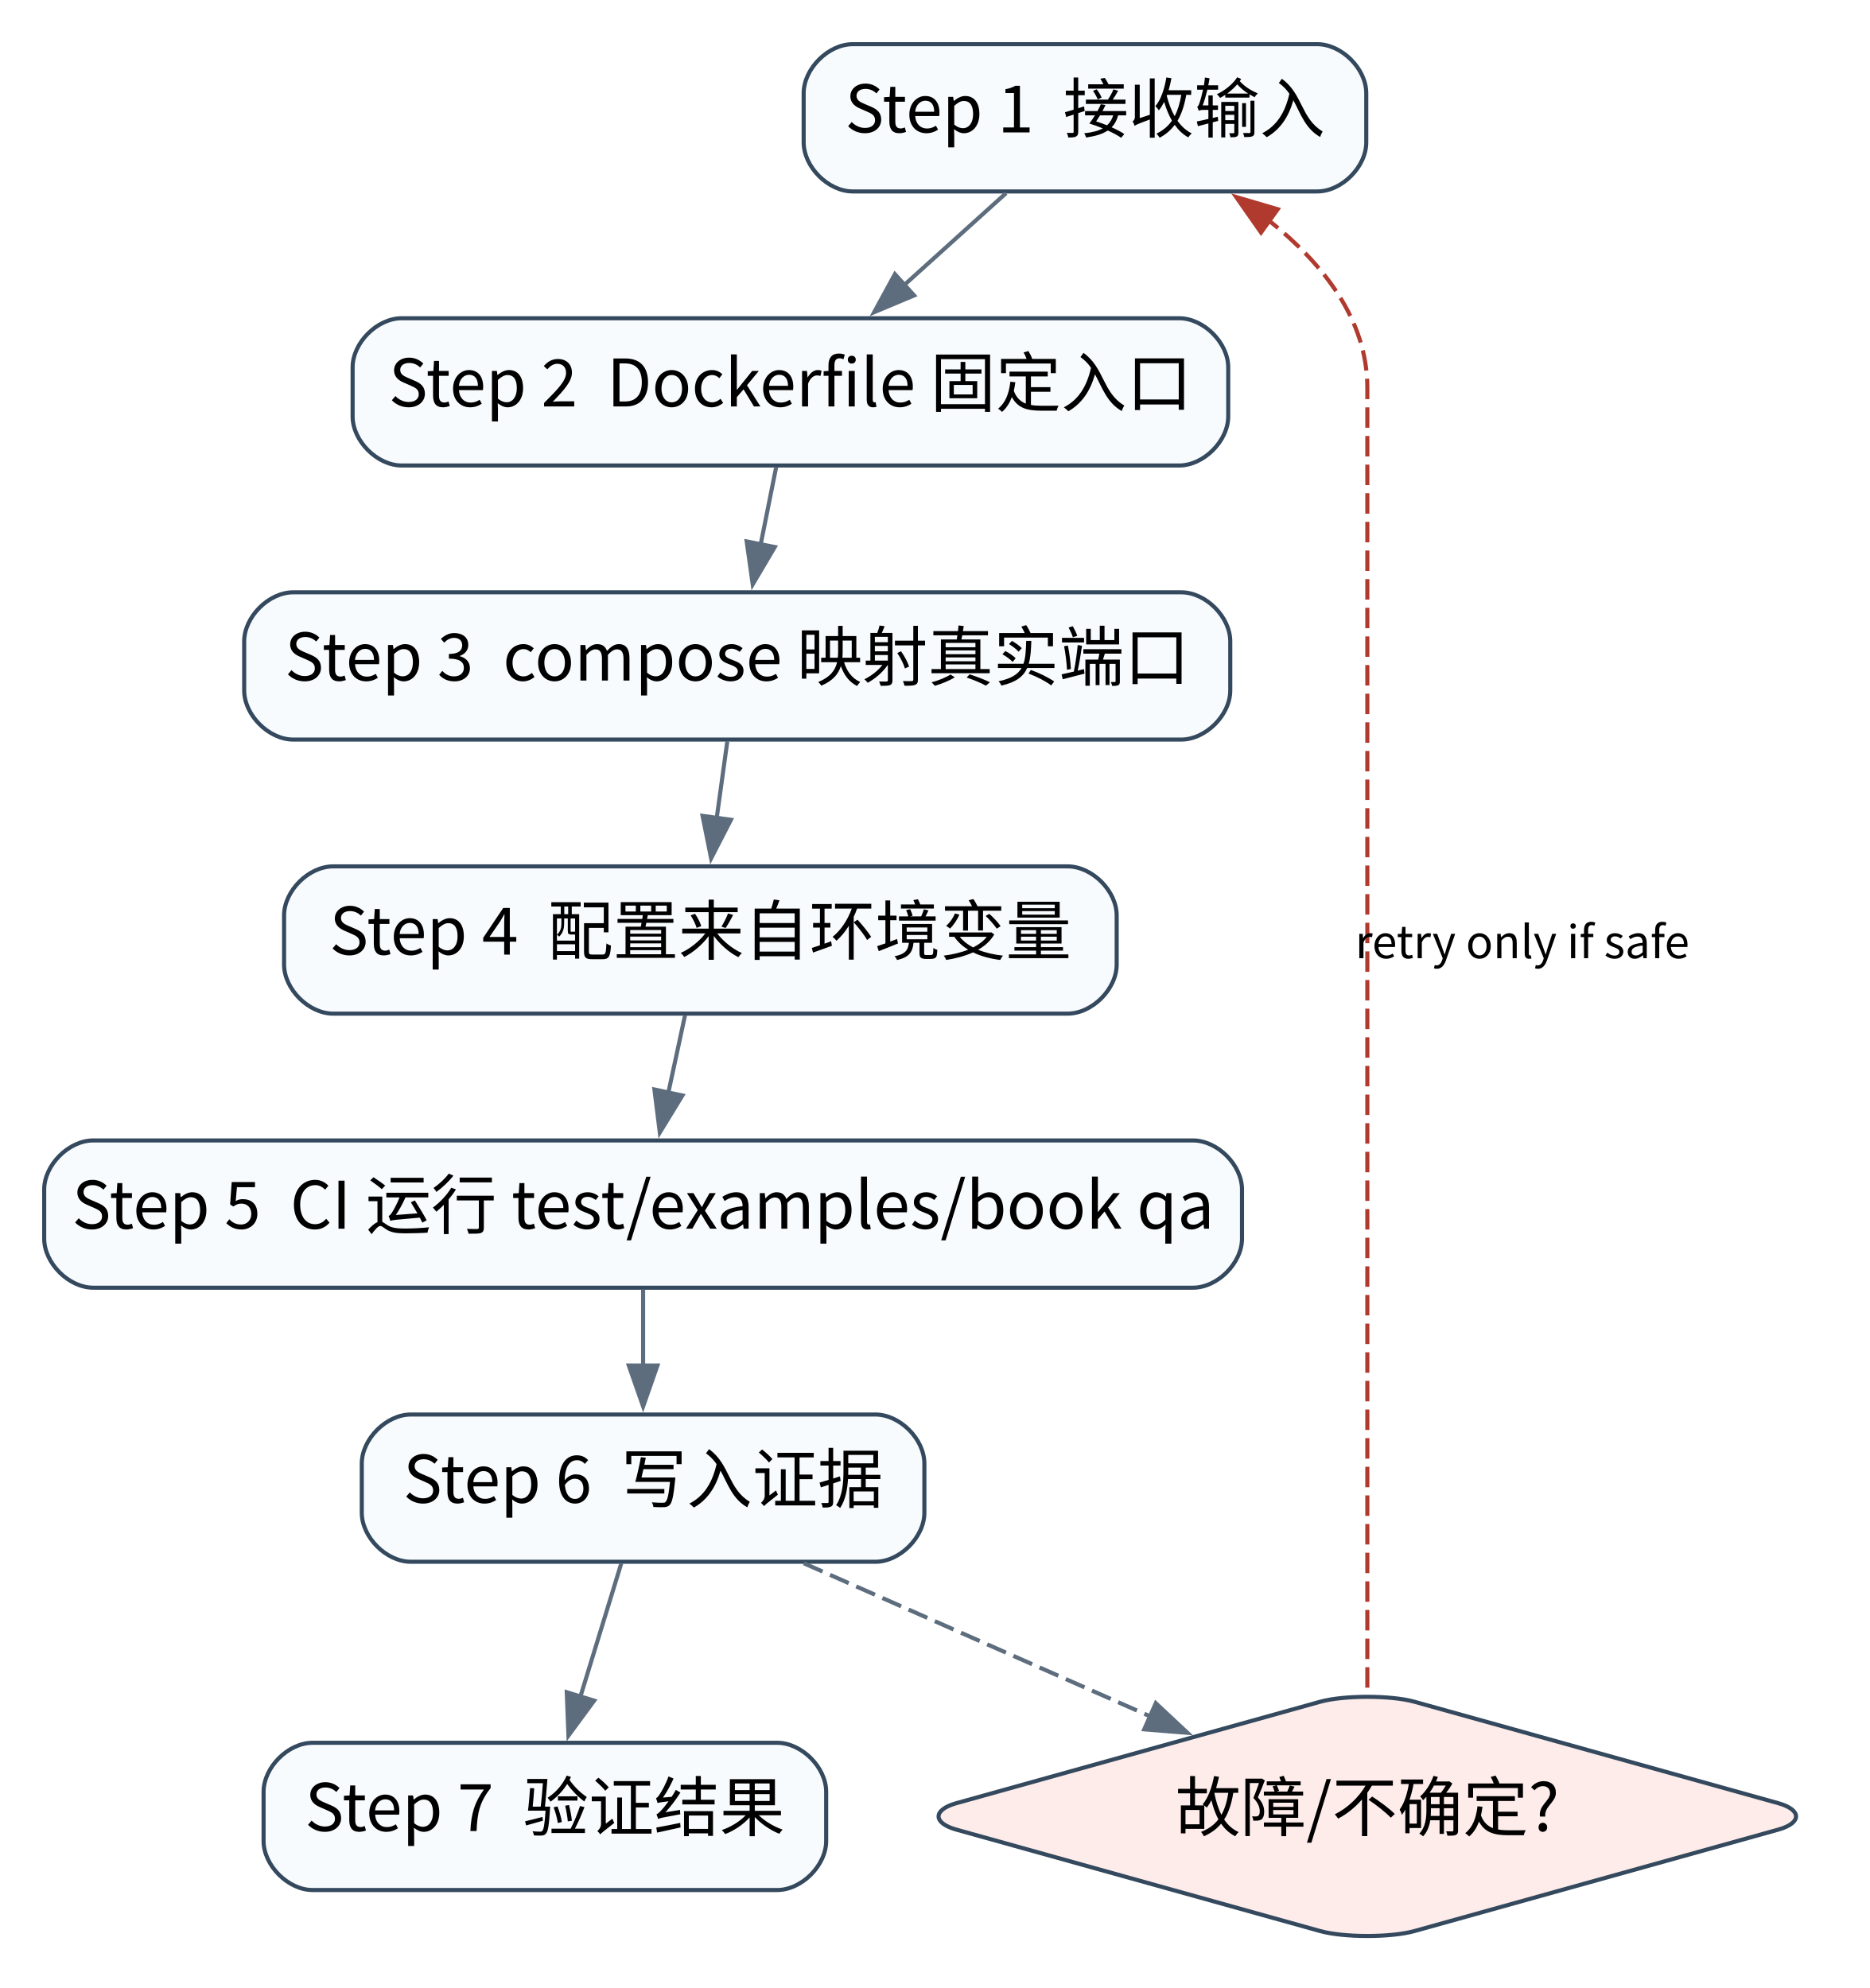
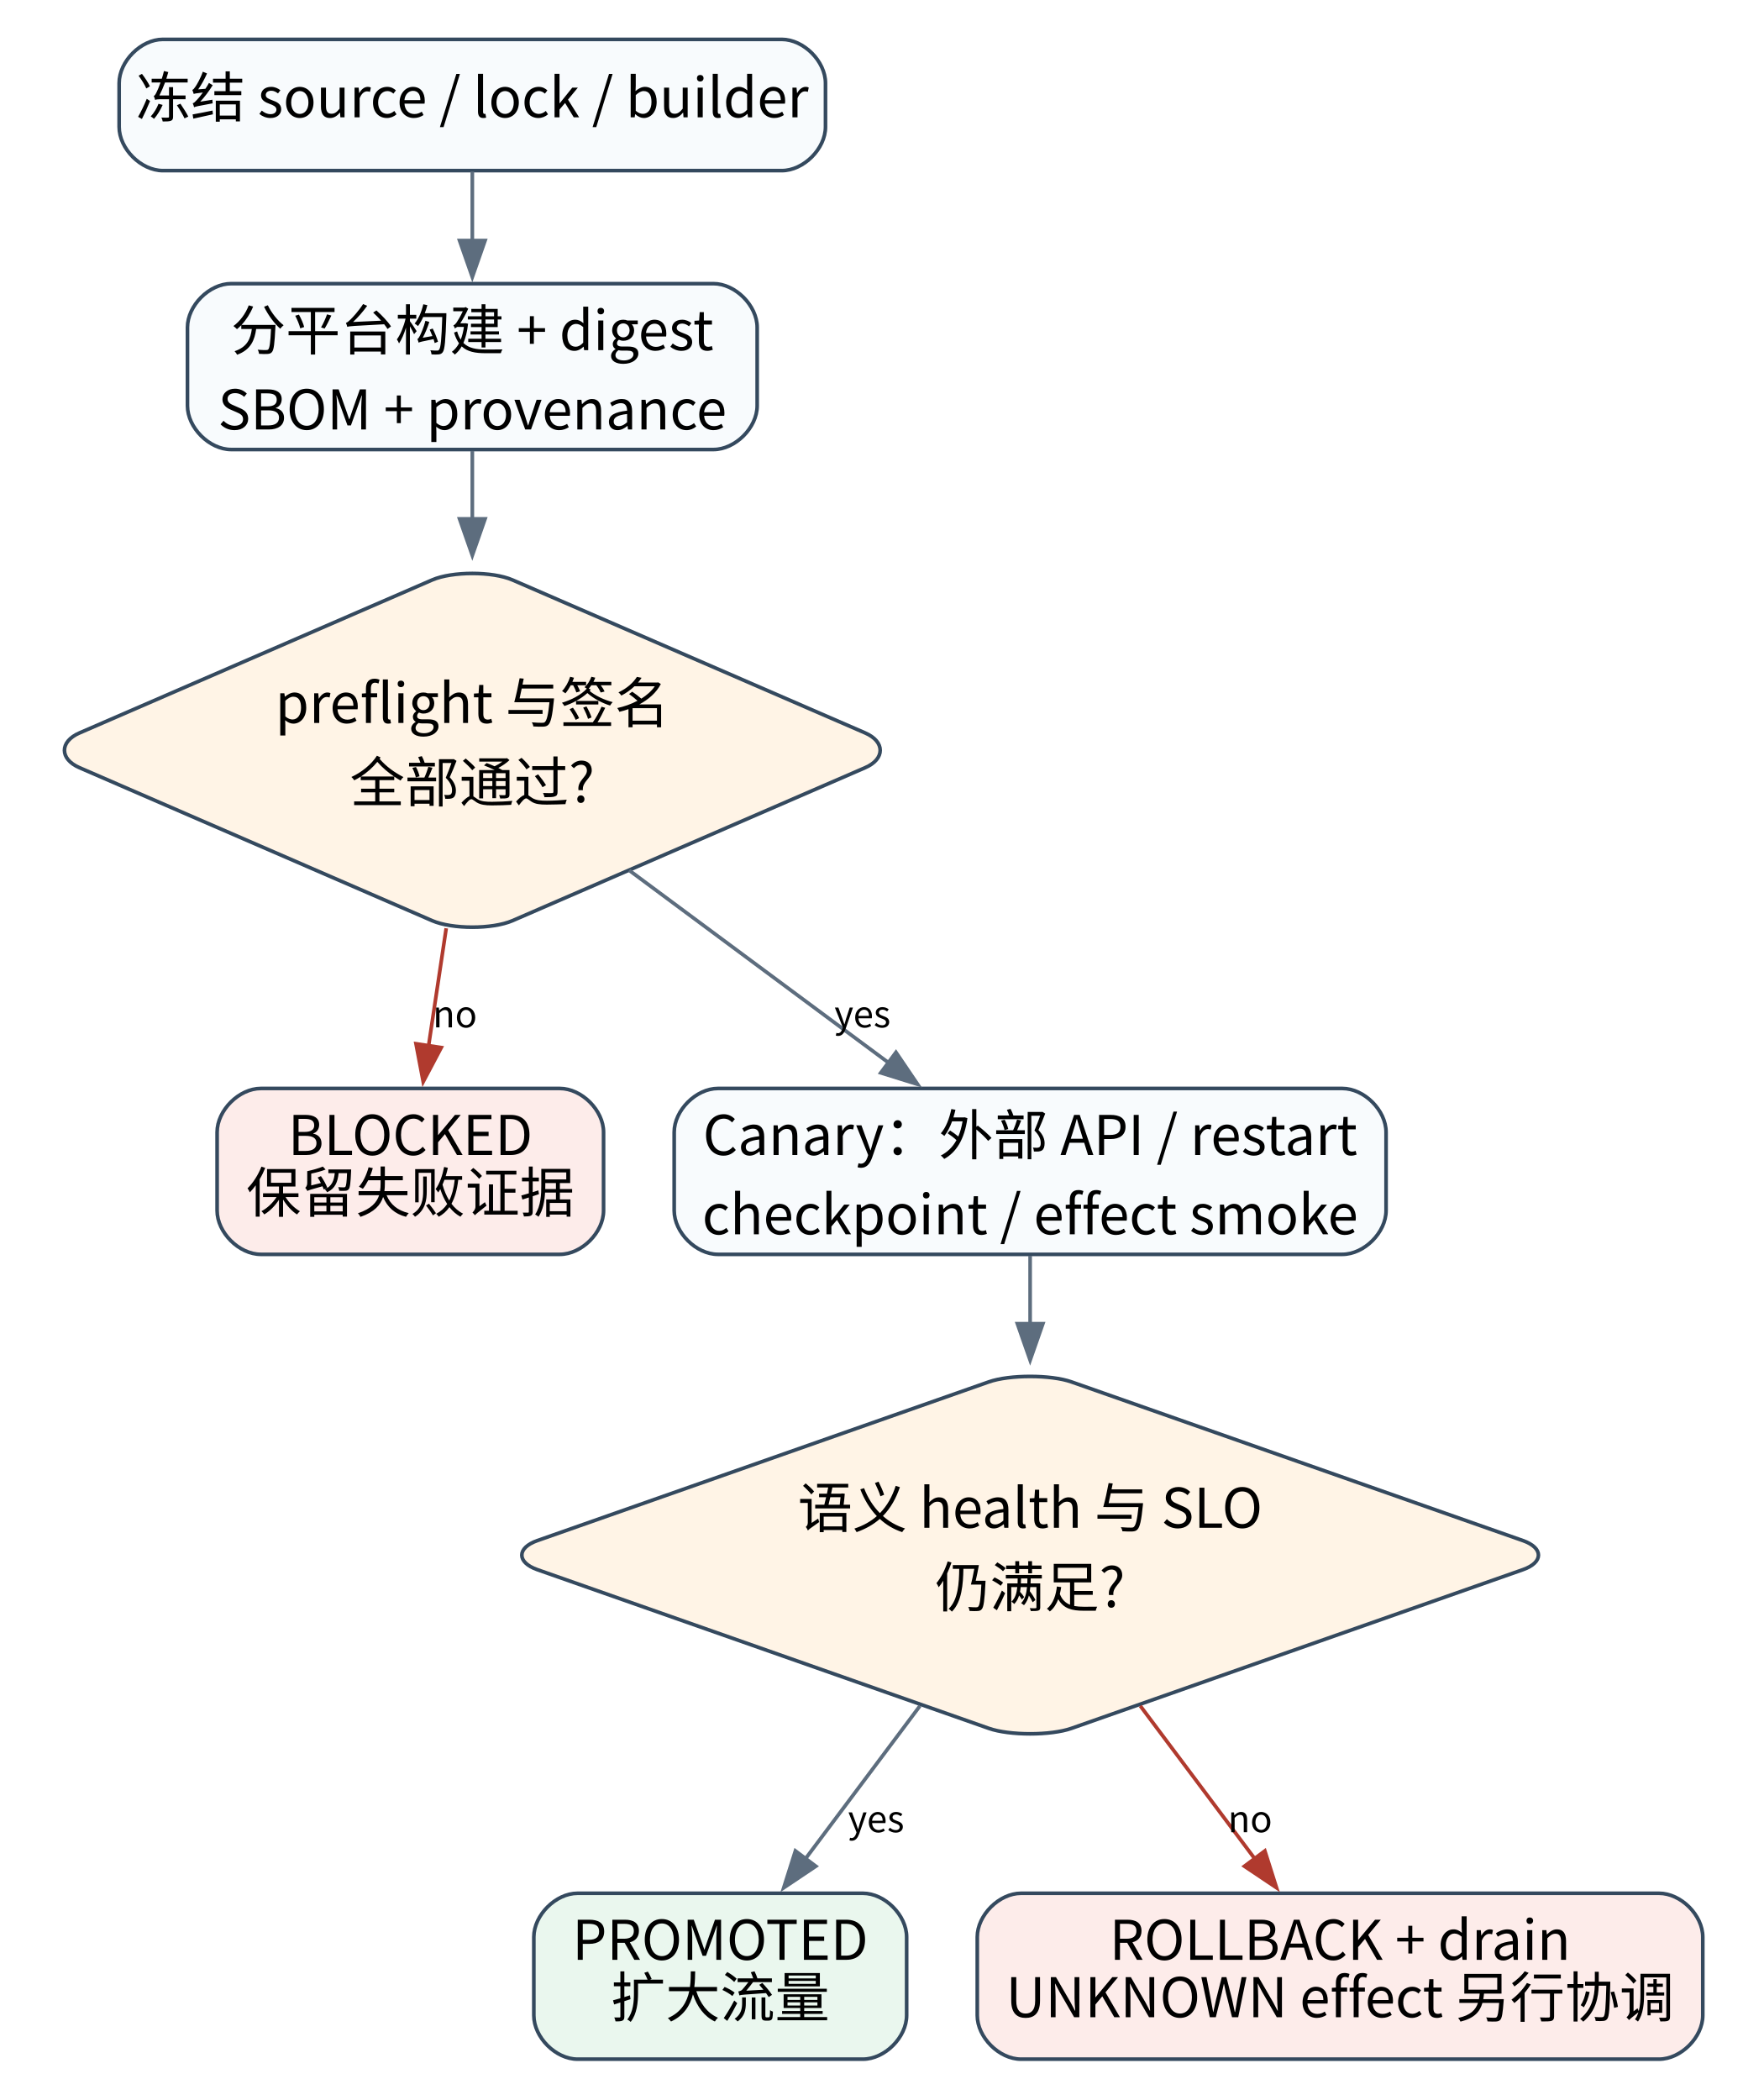
- <svg xmlns="http://www.w3.org/2000/svg" width="457pt" height="486pt" viewBox="0.00 0.00 457.00 486.00">
-   <g id="graph0" class="graph" transform="scale(1 1) rotate(0) translate(10.8 475.3)">
+ <svg xmlns="http://www.w3.org/2000/svg" width="478pt" height="576pt" viewBox="0.00 0.00 478.00 576.00">
+   <g id="graph0" class="graph" transform="scale(1 1) rotate(0) translate(10.8 564.8)">
    <g id="node1" class="node">
-       <path fill="#f8fbfd" stroke="#34495e" d="M311.12,-464.5C311.12,-464.5 197.62,-464.5 197.62,-464.5 191.62,-464.5 185.62,-458.5 185.62,-452.5 185.62,-452.5 185.62,-440.5 185.62,-440.5 185.62,-434.5 191.62,-428.5 197.62,-428.5 197.62,-428.5 311.12,-428.5 311.12,-428.5 317.12,-428.5 323.12,-434.5 323.12,-440.5 323.12,-440.5 323.12,-452.5 323.12,-452.5 323.12,-458.5 317.12,-464.5 311.12,-464.5" />
-       <text xml:space="preserve" text-anchor="middle" x="254.38" y="-442.93" font-family="Noto Sans CJK SC" font-size="16.00">Step 1  接收输入</text>
+       <path fill="#f8fbfd" stroke="#34495e" d="M203.62,-554C203.62,-554 33.87,-554 33.87,-554 27.88,-554 21.88,-548 21.88,-542 21.88,-542 21.88,-530 21.88,-530 21.88,-524 27.88,-518 33.88,-518 33.88,-518 203.62,-518 203.62,-518 209.62,-518 215.62,-524 215.62,-530 215.62,-530 215.62,-542 215.62,-542 215.62,-548 209.62,-554 203.62,-554" />
+       <text xml:space="preserve" text-anchor="middle" x="118.75" y="-532.62" font-family="Noto Sans CJK SC" font-size="15.00">冻结 source / lock / builder</text>
    </g>
    <g id="node2" class="node">
-       <path fill="#f8fbfd" stroke="#34495e" d="M277.38,-397.5C277.38,-397.5 87.38,-397.5 87.38,-397.5 81.38,-397.5 75.38,-391.5 75.38,-385.5 75.38,-385.5 75.38,-373.5 75.38,-373.5 75.38,-367.5 81.38,-361.5 87.38,-361.5 87.38,-361.5 277.38,-361.5 277.38,-361.5 283.38,-361.5 289.38,-367.5 289.38,-373.5 289.38,-373.5 289.38,-385.5 289.38,-385.5 289.38,-391.5 283.38,-397.5 277.38,-397.5" />
-       <text xml:space="preserve" text-anchor="middle" x="182.38" y="-375.93" font-family="Noto Sans CJK SC" font-size="16.00">Step 2  Dockerfile 固定入口</text>
+       <path fill="#f8fbfd" stroke="#34495e" d="M184.88,-487C184.88,-487 52.62,-487 52.62,-487 46.62,-487 40.62,-481 40.62,-475 40.62,-475 40.62,-453.5 40.62,-453.5 40.62,-447.5 46.62,-441.5 52.62,-441.5 52.62,-441.5 184.88,-441.5 184.88,-441.5 190.88,-441.5 196.88,-447.5 196.88,-453.5 196.88,-453.5 196.88,-475 196.88,-475 196.88,-481 190.88,-487 184.88,-487" />
+       <text xml:space="preserve" text-anchor="middle" x="118.75" y="-468.75" font-family="Noto Sans CJK SC" font-size="15.00">分平台构建 + digest</text>
+       <text xml:space="preserve" text-anchor="middle" x="118.75" y="-447" font-family="Noto Sans CJK SC" font-size="15.00">SBOM + provenance</text>
    </g>
    <g id="edge1" class="edge">
-       <path fill="none" stroke="#5d6d7e" d="M235.08,-428.08C227.41,-421.16 218.45,-413.07 210.11,-405.54" />
-       <polygon fill="#5d6d7e" stroke="#5d6d7e" points="212.61,-403.08 202.85,-398.98 207.92,-408.28 212.61,-403.08" />
+       <path fill="none" stroke="#5d6d7e" d="M118.75,-517.76C118.75,-511.87 118.75,-505.06 118.75,-498.35" />
+       <polygon fill="#5d6d7e" stroke="#5d6d7e" points="122.25,-498.82 118.75,-488.82 115.25,-498.82 122.25,-498.82" />
    </g>
    <g id="node3" class="node">
-       <path fill="#f8fbfd" stroke="#34495e" d="M277.88,-330.5C277.88,-330.5 60.88,-330.5 60.88,-330.5 54.88,-330.5 48.88,-324.5 48.88,-318.5 48.88,-318.5 48.88,-306.5 48.88,-306.5 48.88,-300.5 54.88,-294.5 60.88,-294.5 60.88,-294.5 277.88,-294.5 277.88,-294.5 283.88,-294.5 289.88,-300.5 289.88,-306.5 289.88,-306.5 289.88,-318.5 289.88,-318.5 289.88,-324.5 283.88,-330.5 277.88,-330.5" />
-       <text xml:space="preserve" text-anchor="middle" x="169.38" y="-308.93" font-family="Noto Sans CJK SC" font-size="16.00">Step 3  compose 映射真实端口</text>
+       <path fill="#fff4e6" stroke="#34495e" d="M107.74,-405.73C107.74,-405.73 11.01,-363.77 11.01,-363.77 5.5,-361.39 5.5,-356.61 11.01,-354.23 11.01,-354.23 107.74,-312.27 107.74,-312.27 113.25,-309.89 124.25,-309.89 129.76,-312.27 129.76,-312.27 226.49,-354.23 226.49,-354.23 232,-356.61 232,-361.39 226.49,-363.77 226.49,-363.77 129.76,-405.73 129.76,-405.73 124.25,-408.11 113.25,-408.11 107.74,-405.73" />
+       <text xml:space="preserve" text-anchor="middle" x="118.75" y="-366.5" font-family="Noto Sans CJK SC" font-size="15.00">preflight 与签名</text>
+       <text xml:space="preserve" text-anchor="middle" x="118.75" y="-344.75" font-family="Noto Sans CJK SC" font-size="15.00">全部通过?</text>
    </g>
    <g id="edge2" class="edge">
-       <path fill="none" stroke="#5d6d7e" d="M178.89,-361.08C177.73,-355.25 176.39,-348.59 175.1,-342.14" />
-       <polygon fill="#5d6d7e" stroke="#5d6d7e" points="178.56,-341.57 173.17,-332.45 171.69,-342.94 178.56,-341.57" />
+       <path fill="none" stroke="#5d6d7e" d="M118.75,-441.1C118.75,-435.41 118.75,-428.99 118.75,-422.33" />
+       <polygon fill="#5d6d7e" stroke="#5d6d7e" points="122.25,-422.48 118.75,-412.48 115.25,-422.48 122.25,-422.48" />
    </g>
    <g id="node4" class="node">
-       <path fill="#f8fbfd" stroke="#34495e" d="M250.12,-263.5C250.12,-263.5 70.63,-263.5 70.63,-263.5 64.62,-263.5 58.63,-257.5 58.63,-251.5 58.63,-251.5 58.63,-239.5 58.63,-239.5 58.63,-233.5 64.63,-227.5 70.63,-227.5 70.63,-227.5 250.12,-227.5 250.12,-227.5 256.12,-227.5 262.12,-233.5 262.12,-239.5 262.12,-239.5 262.12,-251.5 262.12,-251.5 262.12,-257.5 256.12,-263.5 250.12,-263.5" />
-       <text xml:space="preserve" text-anchor="middle" x="160.38" y="-241.93" font-family="Noto Sans CJK SC" font-size="16.00">Step 4  配置来自环境变量</text>
+       <path fill="#fdecea" stroke="#34495e" d="M142.75,-266.25C142.75,-266.25 60.75,-266.25 60.75,-266.25 54.75,-266.25 48.75,-260.25 48.75,-254.25 48.75,-254.25 48.75,-232.75 48.75,-232.75 48.75,-226.75 54.75,-220.75 60.75,-220.75 60.75,-220.75 142.75,-220.75 142.75,-220.75 148.75,-220.75 154.75,-226.75 154.75,-232.75 154.75,-232.75 154.75,-254.25 154.75,-254.25 154.75,-260.25 148.75,-266.25 142.75,-266.25" />
+       <text xml:space="preserve" text-anchor="middle" x="101.75" y="-248" font-family="Noto Sans CJK SC" font-size="15.00">BLOCKED</text>
+       <text xml:space="preserve" text-anchor="middle" x="101.75" y="-232.25" font-family="Noto Sans CJK SC" font-size="15.00">保留失败证据</text>
    </g>
    <g id="edge3" class="edge">
-       <path fill="none" stroke="#5d6d7e" d="M166.96,-294.08C166.16,-288.25 165.23,-281.59 164.34,-275.14" />
-       <polygon fill="#5d6d7e" stroke="#5d6d7e" points="167.84,-274.89 163,-265.47 160.91,-275.85 167.84,-274.89" />
+       <path fill="none" stroke="#b03a2e" d="M111.59,-310.19C109.96,-299.31 108.26,-287.97 106.74,-277.84" />
+       <polygon fill="#b03a2e" stroke="#b03a2e" points="110.23,-277.47 105.28,-268.1 103.3,-278.51 110.23,-277.47" />
+       <text xml:space="preserve" text-anchor="middle" x="113.98" y="-283" font-family="Noto Sans CJK SC" font-size="10.00">no</text>
    </g>
    <g id="node5" class="node">
-       <path fill="#f8fbfd" stroke="#34495e" d="M280.75,-196.5C280.75,-196.5 12,-196.5 12,-196.5 6,-196.5 0,-190.5 0,-184.5 0,-184.5 0,-172.5 0,-172.5 0,-166.5 6,-160.5 12,-160.5 12,-160.5 280.75,-160.5 280.75,-160.5 286.75,-160.5 292.75,-166.5 292.75,-172.5 292.75,-172.5 292.75,-184.5 292.75,-184.5 292.75,-190.5 286.75,-196.5 280.75,-196.5" />
-       <text xml:space="preserve" text-anchor="middle" x="146.38" y="-174.93" font-family="Noto Sans CJK SC" font-size="16.00">Step 5  CI 运行 test/examples/book qa</text>
+       <path fill="#f8fbfd" stroke="#34495e" d="M357.38,-266.25C357.38,-266.25 186.12,-266.25 186.12,-266.25 180.12,-266.25 174.12,-260.25 174.12,-254.25 174.12,-254.25 174.12,-232.75 174.12,-232.75 174.12,-226.75 180.12,-220.75 186.12,-220.75 186.12,-220.75 357.38,-220.75 357.38,-220.75 363.38,-220.75 369.38,-226.75 369.38,-232.75 369.38,-232.75 369.38,-254.25 369.38,-254.25 369.38,-260.25 363.38,-266.25 357.38,-266.25" />
+       <text xml:space="preserve" text-anchor="middle" x="271.75" y="-248" font-family="Noto Sans CJK SC" font-size="15.00">Canary：外部 API / restart</text>
+       <text xml:space="preserve" text-anchor="middle" x="271.75" y="-226.25" font-family="Noto Sans CJK SC" font-size="15.00">checkpoint / effect smoke</text>
    </g>
    <g id="edge4" class="edge">
-       <path fill="none" stroke="#5d6d7e" d="M156.62,-227.08C155.37,-221.25 153.93,-214.59 152.54,-208.14" />
-       <polygon fill="#5d6d7e" stroke="#5d6d7e" points="155.98,-207.49 150.46,-198.45 149.14,-208.96 155.98,-207.49" />
+       <path fill="none" stroke="#5d6d7e" d="M161.78,-326.08C184.1,-309.52 211.17,-289.44 232.86,-273.35" />
+       <polygon fill="#5d6d7e" stroke="#5d6d7e" points="234.95,-276.16 240.89,-267.39 230.78,-270.54 234.95,-276.16" />
+       <text xml:space="preserve" text-anchor="middle" x="225.77" y="-283" font-family="Noto Sans CJK SC" font-size="10.00">yes</text>
    </g>
    <g id="node6" class="node">
-       <path fill="#f8fbfd" stroke="#34495e" d="M203.12,-129.5C203.12,-129.5 89.62,-129.5 89.62,-129.5 83.63,-129.5 77.62,-123.5 77.62,-117.5 77.62,-117.5 77.62,-105.5 77.62,-105.5 77.62,-99.5 83.62,-93.5 89.62,-93.5 89.62,-93.5 203.12,-93.5 203.12,-93.5 209.12,-93.5 215.12,-99.5 215.12,-105.5 215.12,-105.5 215.12,-117.5 215.12,-117.5 215.12,-123.5 209.12,-129.5 203.12,-129.5" />
-       <text xml:space="preserve" text-anchor="middle" x="146.38" y="-107.92" font-family="Noto Sans CJK SC" font-size="16.00">Step 6  写入证据</text>
+       <path fill="#fff4e6" stroke="#34495e" d="M260.43,-185.77C260.43,-185.77 136.57,-142.23 136.57,-142.23 130.91,-140.24 130.91,-136.26 136.57,-134.27 136.57,-134.27 260.43,-90.73 260.43,-90.73 266.09,-88.74 277.41,-88.74 283.07,-90.73 283.07,-90.73 406.93,-134.27 406.93,-134.27 412.59,-136.26 412.59,-140.24 406.93,-142.23 406.93,-142.23 283.07,-185.77 283.07,-185.77 277.41,-187.76 266.09,-187.76 260.43,-185.77" />
+       <text xml:space="preserve" text-anchor="middle" x="271.75" y="-145.75" font-family="Noto Sans CJK SC" font-size="15.00">语义 health 与 SLO</text>
+       <text xml:space="preserve" text-anchor="middle" x="271.75" y="-124" font-family="Noto Sans CJK SC" font-size="15.00">仍满足?</text>
    </g>
    <g id="edge5" class="edge">
-       <path fill="none" stroke="#5d6d7e" d="M146.38,-160.08C146.38,-154.25 146.38,-147.59 146.38,-141.14" />
-       <polygon fill="#5d6d7e" stroke="#5d6d7e" points="149.88,-141.48 146.38,-131.48 142.88,-141.48 149.88,-141.48" />
+       <path fill="none" stroke="#5d6d7e" d="M271.75,-220.35C271.75,-214.66 271.75,-208.24 271.75,-201.58" />
+       <polygon fill="#5d6d7e" stroke="#5d6d7e" points="275.25,-201.73 271.75,-191.73 268.25,-201.73 275.25,-201.73" />
    </g>
    <g id="node7" class="node">
-       <path fill="#f8fbfd" stroke="#34495e" d="M179.12,-49.25C179.12,-49.25 65.62,-49.25 65.62,-49.25 59.63,-49.25 53.62,-43.25 53.62,-37.25 53.62,-37.25 53.62,-25.25 53.62,-25.25 53.62,-19.25 59.62,-13.25 65.62,-13.25 65.62,-13.25 179.12,-13.25 179.12,-13.25 185.12,-13.25 191.12,-19.25 191.12,-25.25 191.12,-25.25 191.12,-37.25 191.12,-37.25 191.12,-43.25 185.12,-49.25 179.12,-49.25" />
-       <text xml:space="preserve" text-anchor="middle" x="122.38" y="-27.68" font-family="Noto Sans CJK SC" font-size="16.00">Step 7  验证结果</text>
+       <path fill="#eaf7ee" stroke="#34495e" d="M225.88,-45.5C225.88,-45.5 147.62,-45.5 147.62,-45.5 141.62,-45.5 135.62,-39.5 135.62,-33.5 135.62,-33.5 135.62,-12 135.62,-12 135.62,-6 141.62,0 147.62,0 147.62,0 225.88,0 225.88,0 231.88,0 237.88,-6 237.88,-12 237.88,-12 237.88,-33.5 237.88,-33.5 237.88,-39.5 231.88,-45.5 225.88,-45.5" />
+       <text xml:space="preserve" text-anchor="middle" x="186.75" y="-27.25" font-family="Noto Sans CJK SC" font-size="15.00">PROMOTED</text>
+       <text xml:space="preserve" text-anchor="middle" x="186.75" y="-11.5" font-family="Noto Sans CJK SC" font-size="15.00">扩大流量</text>
    </g>
    <g id="edge6" class="edge">
-       <path fill="none" stroke="#5d6d7e" d="M141.05,-93.13C138.1,-83.51 134.35,-71.31 131,-60.36" />
-       <polygon fill="#5d6d7e" stroke="#5d6d7e" points="134.41,-59.55 128.13,-51.01 127.72,-61.6 134.41,-59.55" />
+       <path fill="none" stroke="#5d6d7e" d="M241.54,-96.91C231.18,-83.07 219.74,-67.8 210.01,-54.81" />
+       <polygon fill="#5d6d7e" stroke="#5d6d7e" points="212.97,-52.92 204.17,-47.02 207.37,-57.12 212.97,-52.92" />
+       <text xml:space="preserve" text-anchor="middle" x="229.51" y="-62.25" font-family="Noto Sans CJK SC" font-size="10.00">yes</text>
    </g>
    <g id="node8" class="node">
-       <path fill="#fdecea" stroke="#34495e" d="M311.82,-59.27C311.82,-59.27 222.93,-34.48 222.93,-34.48 217.15,-32.86 217.15,-29.64 222.93,-28.02 222.93,-28.02 311.82,-3.23 311.82,-3.23 317.6,-1.61 329.15,-1.61 334.93,-3.23 334.93,-3.23 423.82,-28.02 423.82,-28.02 429.6,-29.64 429.6,-32.86 423.82,-34.48 423.82,-34.48 334.93,-59.27 334.93,-59.27 329.15,-60.89 317.6,-60.89 311.82,-59.27" />
-       <text xml:space="preserve" text-anchor="middle" x="323.38" y="-27.68" font-family="Noto Sans CJK SC" font-size="16.00">故障/不确定?</text>
+       <path fill="#fdecea" stroke="#34495e" d="M444.25,-45.5C444.25,-45.5 269.25,-45.5 269.25,-45.5 263.25,-45.5 257.25,-39.5 257.25,-33.5 257.25,-33.5 257.25,-12 257.25,-12 257.25,-6 263.25,0 269.25,0 269.25,0 444.25,0 444.25,0 450.25,0 456.25,-6 456.25,-12 456.25,-12 456.25,-33.5 456.25,-33.5 456.25,-39.5 450.25,-45.5 444.25,-45.5" />
+       <text xml:space="preserve" text-anchor="middle" x="356.75" y="-27.25" font-family="Noto Sans CJK SC" font-size="15.00">ROLLBACK + drain</text>
+       <text xml:space="preserve" text-anchor="middle" x="356.75" y="-11.5" font-family="Noto Sans CJK SC" font-size="15.00">UNKNOWN effect 另行协调</text>
    </g>
    <g id="edge7" class="edge">
-       <path fill="none" stroke="#5d6d7e" stroke-dasharray="5,2" d="M185.66,-93.13C210.56,-82.12 243.09,-67.74 270.28,-55.72" />
-       <polygon fill="#5d6d7e" stroke="#5d6d7e" points="271.68,-58.93 279.42,-51.68 268.85,-52.53 271.68,-58.93" />
-     </g>
-     <g id="edge8" class="edge">
-       <path fill="none" stroke="#b03a2e" stroke-dasharray="5,2" d="M323.38,-62.72C323.38,-77.2 323.38,-94.74 323.38,-110.5 323.38,-380.5 323.38,-380.5 323.38,-380.5 323.38,-397.21 312.51,-410.9 299.41,-421.32" />
-       <polygon fill="#b03a2e" stroke="#b03a2e" points="297.4,-418.46 291.32,-427.14 301.48,-424.15 297.4,-418.46" />
-       <text xml:space="preserve" text-anchor="middle" x="361.25" y="-241.05" font-family="Noto Sans CJK SC" font-size="11.00">retry only if safe</text>
+       <path fill="none" stroke="#b03a2e" d="M301.96,-96.91C312.32,-83.07 323.76,-67.8 333.49,-54.81" />
+       <polygon fill="#b03a2e" stroke="#b03a2e" points="336.13,-57.12 339.33,-47.02 330.53,-52.92 336.13,-57.12" />
+       <text xml:space="preserve" text-anchor="middle" x="332.08" y="-62.25" font-family="Noto Sans CJK SC" font-size="10.00">no</text>
    </g>
  </g>
</svg>
